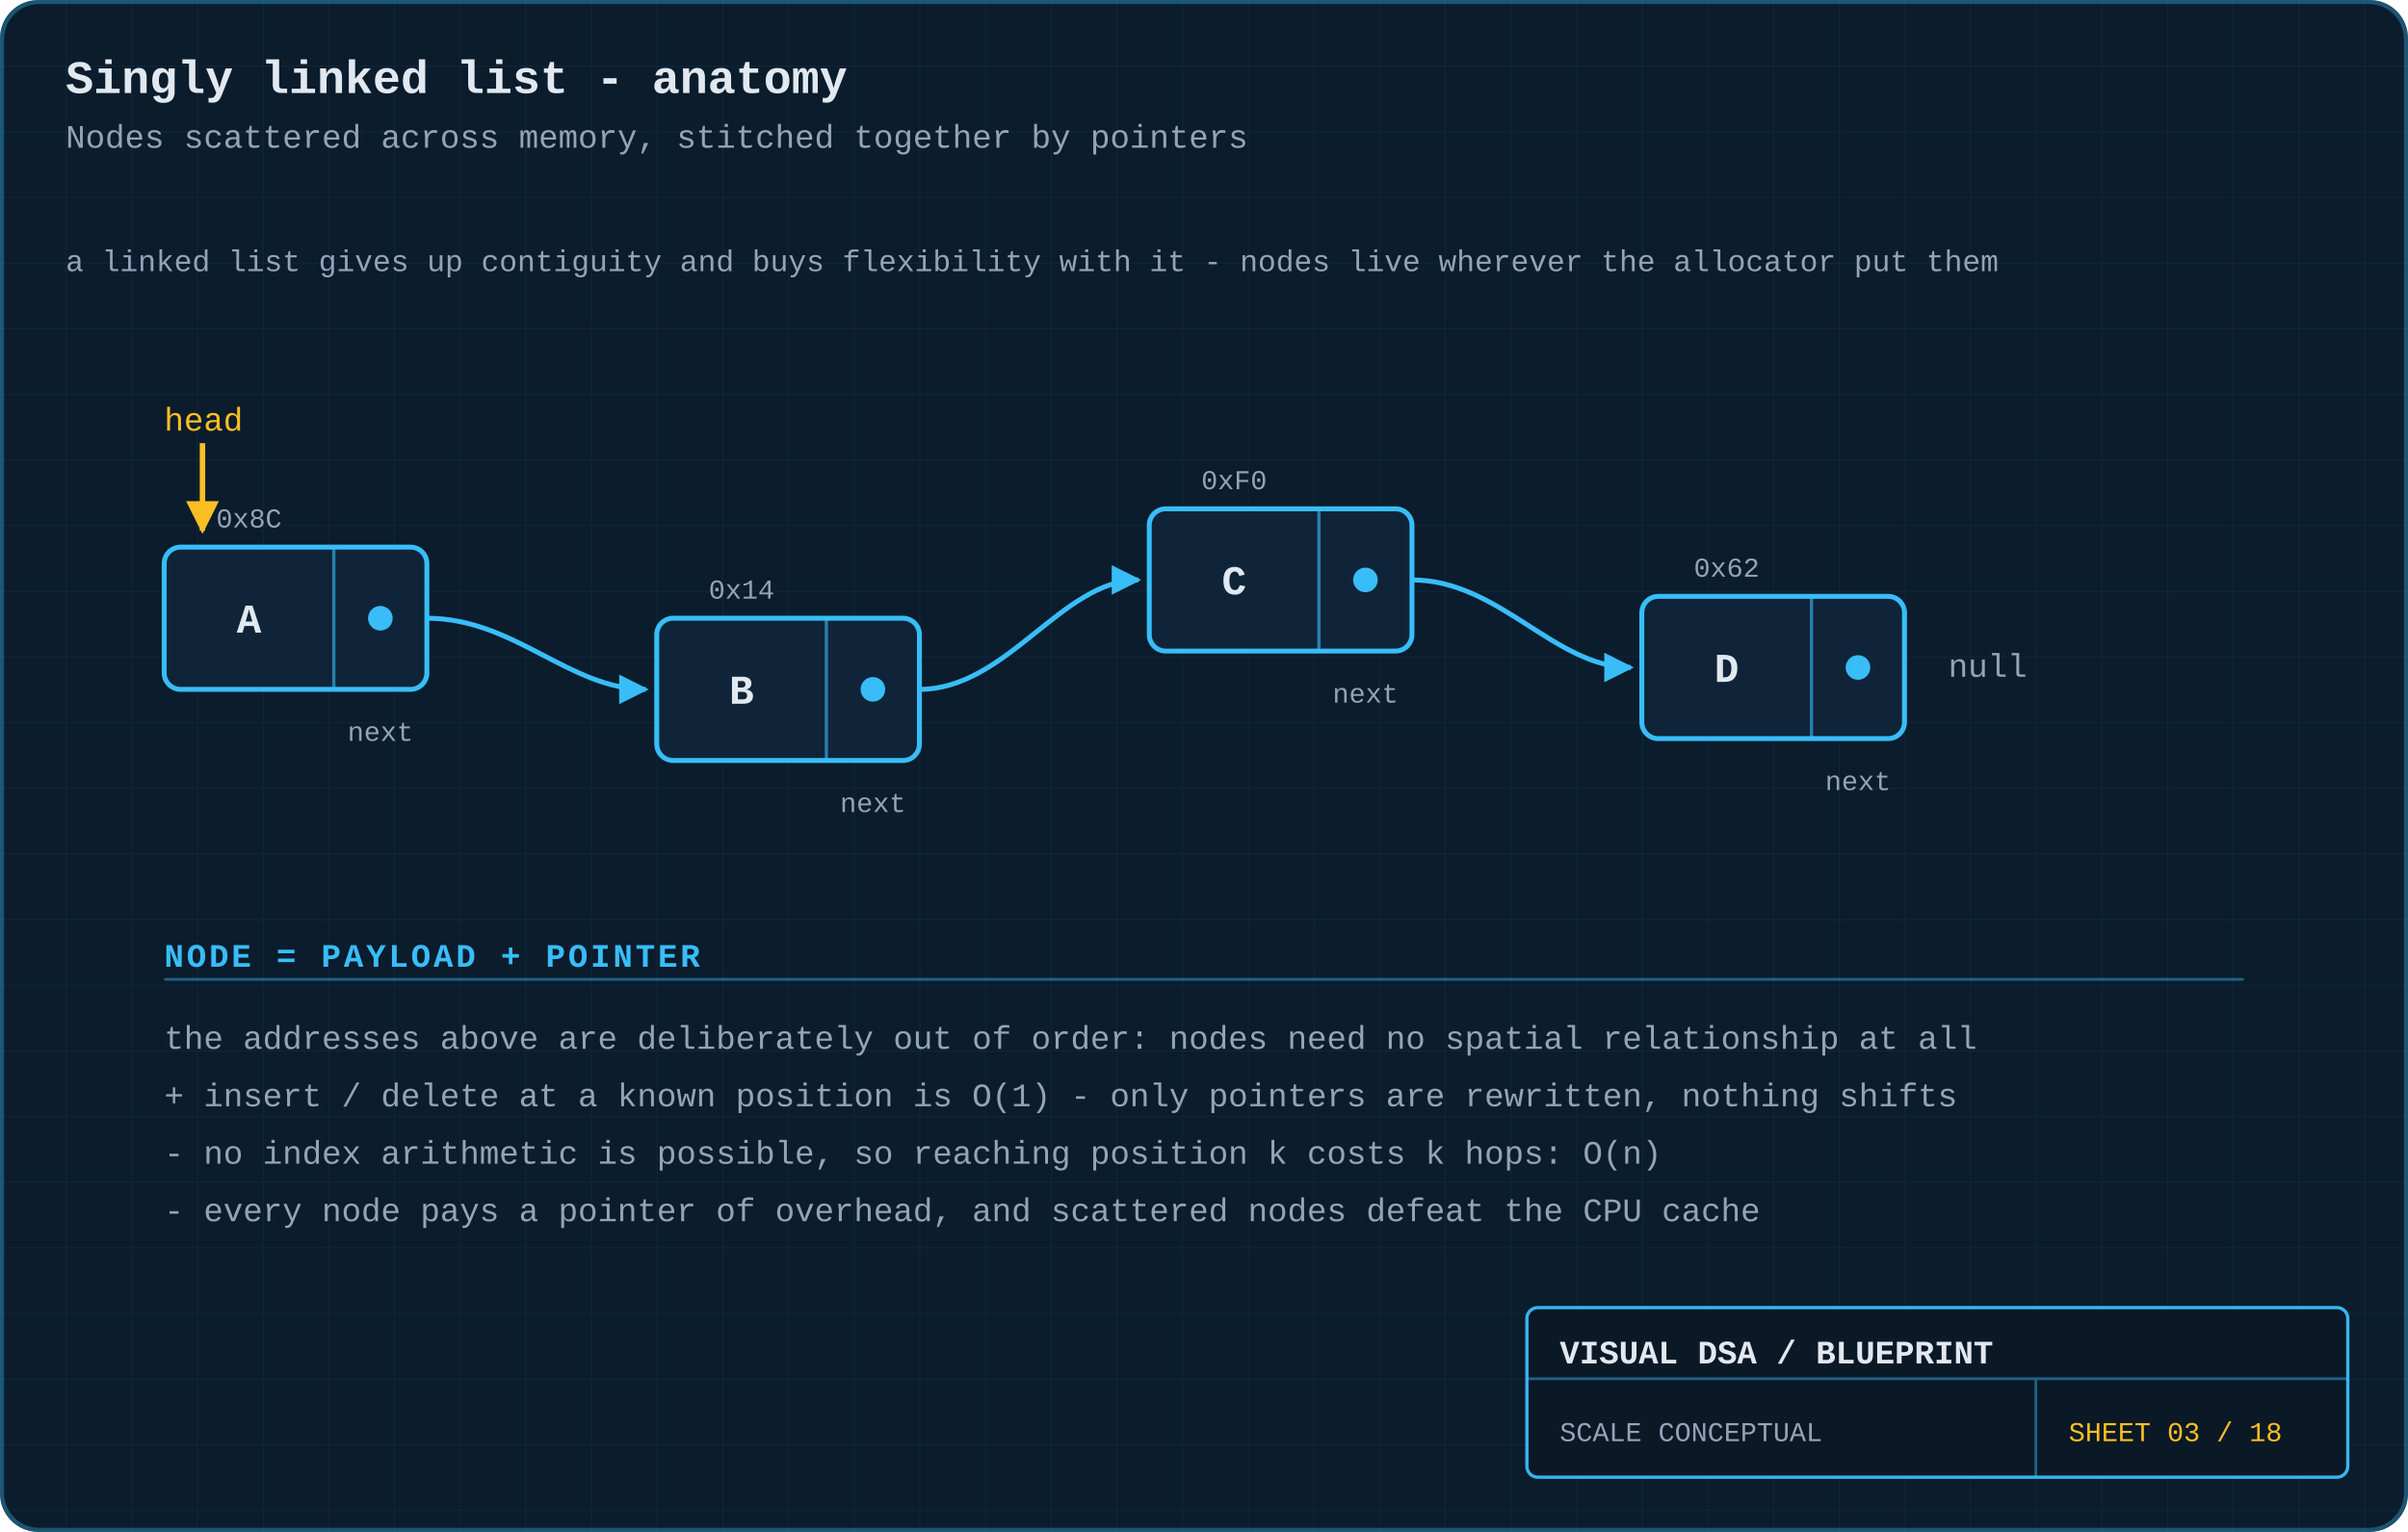
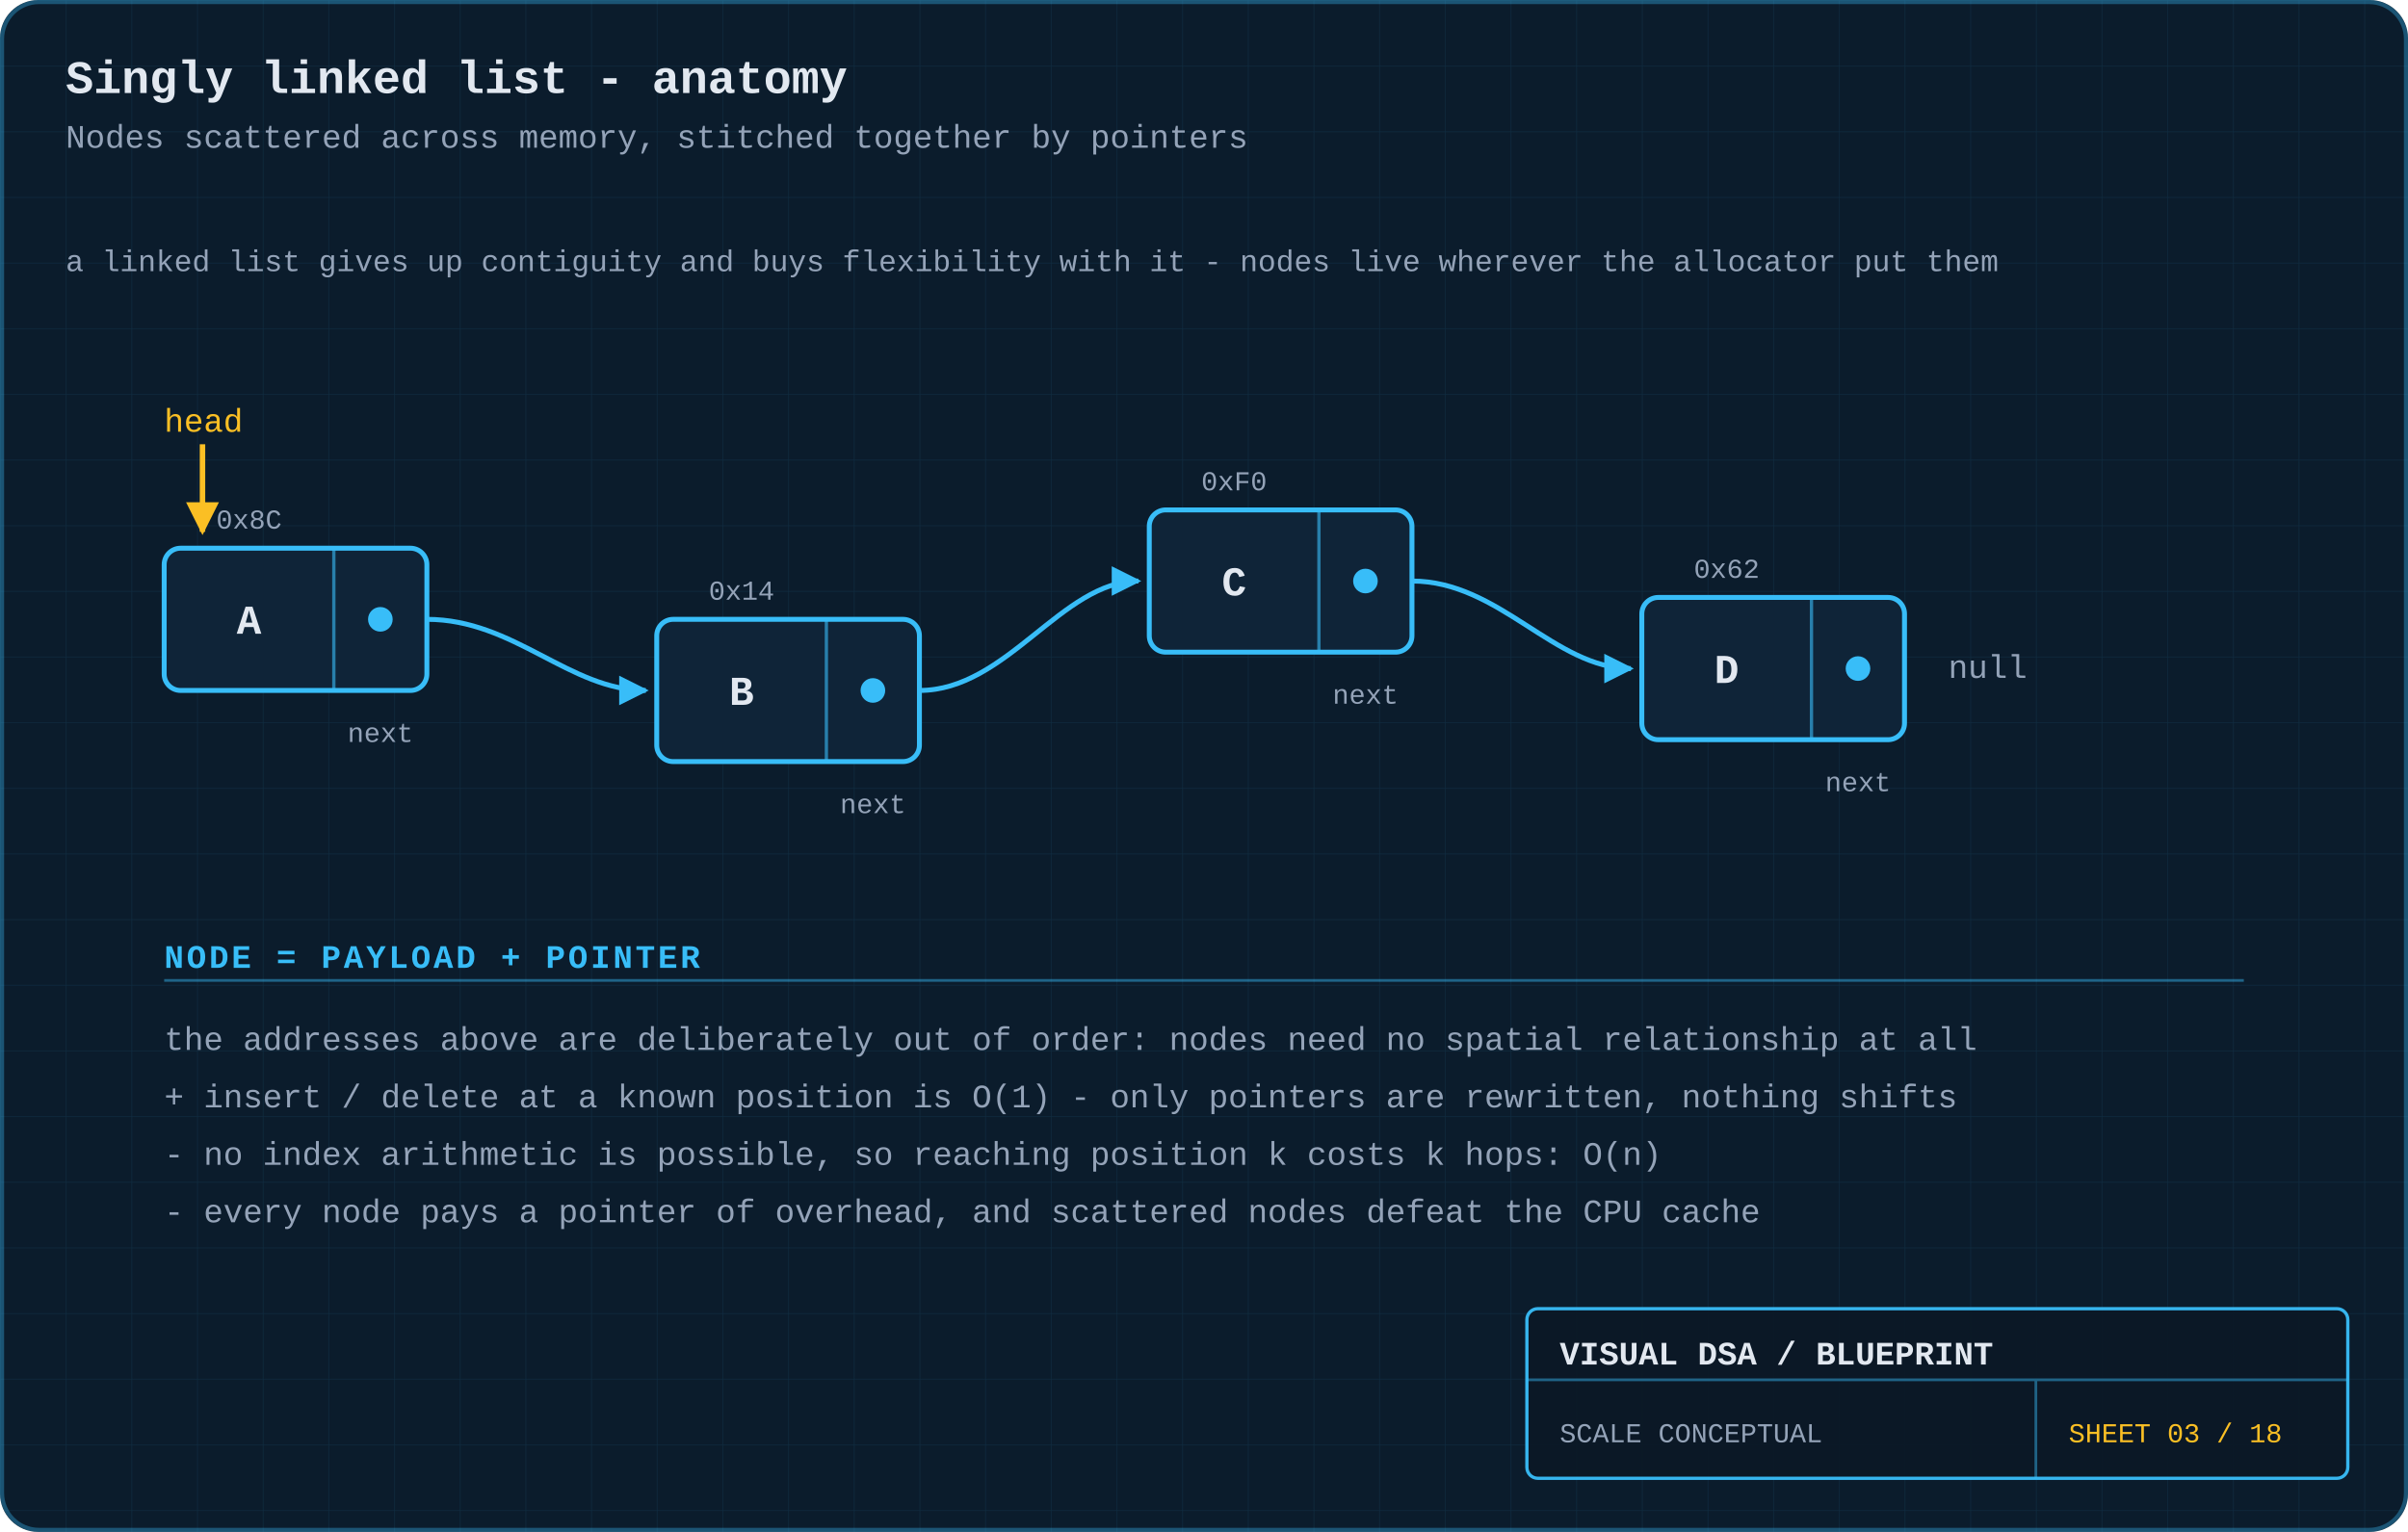
<svg xmlns="http://www.w3.org/2000/svg" viewBox="0 0 880 560" width="880" height="560" role="img" aria-label="Singly linked list - anatomy">
  <defs>
    <pattern id="g" width="24" height="24" patternUnits="userSpaceOnUse">
      <path d="M24 0H0V24" fill="none" stroke="#38bdf8" stroke-width="0.5" opacity="0.09" />
    </pattern>
    <marker id="ar" viewBox="0 0 10 10" refX="9" refY="5" markerWidth="6" markerHeight="6" orient="auto-start-reverse">
      <path d="M0 0 L10 5 L0 10 z" fill="#38bdf8" />
    </marker>
    <marker id="ara" viewBox="0 0 10 10" refX="9" refY="5" markerWidth="6" markerHeight="6" orient="auto-start-reverse">
      <path d="M0 0 L10 5 L0 10 z" fill="#fbbf24" />
    </marker>
    <marker id="arg" viewBox="0 0 10 10" refX="9" refY="5" markerWidth="6" markerHeight="6" orient="auto-start-reverse">
      <path d="M0 0 L10 5 L0 10 z" fill="#34d399" />
    </marker>
  </defs>
  <style>
  text{font-family:ui-monospace, SFMono-Regular, Menlo, Consolas, 'Liberation Mono', monospace;dominant-baseline:middle}
  .title{fill:#e2e8f0;font-size:17px;font-weight:700;dominant-baseline:auto}
  .sub{fill:#94a3b8;font-size:12px;dominant-baseline:auto}
  .lbl{fill:#94a3b8;font-size:11px;text-anchor:middle}
  .lbl-l{fill:#94a3b8;font-size:11px}
  .val{fill:#e2e8f0;font-size:16px;text-anchor:middle;font-weight:600}
  .idx{fill:#64748b;font-size:10px;text-anchor:middle}
  .cell{fill:#0f2438;stroke:#38bdf8;stroke-width:1.5;rx:4}
  .step{fill:#fbbf24;font-size:12px;font-weight:700}
  .edge{stroke:#38bdf8;stroke-width:1.6;fill:none}

  </style>
  <rect x="0" y="0" width="880" height="560" rx="14" fill="#0b1c2c" />
  <rect x="0" y="0" width="880" height="560" rx="14" fill="url(#g)" />
  <rect x="0.75" y="0.75" width="878.5" height="558.5" rx="13.5" fill="none" stroke="#38bdf8" stroke-width="1.5" opacity="0.35" />
  <text class="title" x="24" y="34">Singly linked list - anatomy</text>
  <text class="sub" x="24" y="54">Nodes scattered across memory, stitched together by pointers</text>
-   <text class="lbl-l" x="24" y="96">a linked list gives up contiguity and buys flexibility with it - nodes live wherever the allocator put them</text>
-   <rect x="60" y="200" width="96" height="52" rx="6" fill="#0f2438" stroke="#38bdf8" stroke-width="1.8" />
-   <line x1="122" y1="200" x2="122" y2="252" stroke="#38bdf8" stroke-width="1.2" opacity="0.6" />
-   <text x="91" y="227" font-size="15" font-weight="600" fill="#e2e8f0" text-anchor="middle" dominant-baseline="middle">A</text>
-   <circle cx="139" cy="226" r="4.5" fill="#38bdf8" />
-   <text x="91" y="190" font-size="10" fill="#94a3b8" text-anchor="middle">0x8C</text>
-   <text x="139" y="268" font-size="10" fill="#94a3b8" text-anchor="middle">next</text>
-   <path d="M156 226 C 188 226, 208 252, 236 252" stroke="#38bdf8" stroke-width="1.8" fill="none" marker-end="url(#ar)" />
-   <rect x="240" y="226" width="96" height="52" rx="6" fill="#0f2438" stroke="#38bdf8" stroke-width="1.8" />
-   <line x1="302" y1="226" x2="302" y2="278" stroke="#38bdf8" stroke-width="1.2" opacity="0.6" />
-   <text x="271" y="253" font-size="15" font-weight="600" fill="#e2e8f0" text-anchor="middle" dominant-baseline="middle">B</text>
-   <circle cx="319" cy="252" r="4.5" fill="#38bdf8" />
-   <text x="271" y="216" font-size="10" fill="#94a3b8" text-anchor="middle">0x14</text>
-   <text x="319" y="294" font-size="10" fill="#94a3b8" text-anchor="middle">next</text>
-   <path d="M336 252 C 368 252, 388 212, 416 212" stroke="#38bdf8" stroke-width="1.8" fill="none" marker-end="url(#ar)" />
-   <rect x="420" y="186" width="96" height="52" rx="6" fill="#0f2438" stroke="#38bdf8" stroke-width="1.8" />
-   <line x1="482" y1="186" x2="482" y2="238" stroke="#38bdf8" stroke-width="1.2" opacity="0.6" />
-   <text x="451" y="213" font-size="15" font-weight="600" fill="#e2e8f0" text-anchor="middle" dominant-baseline="middle">C</text>
-   <circle cx="499" cy="212" r="4.5" fill="#38bdf8" />
-   <text x="451" y="176" font-size="10" fill="#94a3b8" text-anchor="middle">0xF0</text>
-   <text x="499" y="254" font-size="10" fill="#94a3b8" text-anchor="middle">next</text>
-   <path d="M516 212 C 548 212, 568 244, 596 244" stroke="#38bdf8" stroke-width="1.8" fill="none" marker-end="url(#ar)" />
-   <rect x="600" y="218" width="96" height="52" rx="6" fill="#0f2438" stroke="#38bdf8" stroke-width="1.8" />
-   <line x1="662" y1="218" x2="662" y2="270" stroke="#38bdf8" stroke-width="1.2" opacity="0.6" />
-   <text x="631" y="245" font-size="15" font-weight="600" fill="#e2e8f0" text-anchor="middle" dominant-baseline="middle">D</text>
-   <circle cx="679" cy="244" r="4.5" fill="#38bdf8" />
-   <text x="631" y="208" font-size="10" fill="#94a3b8" text-anchor="middle">0x62</text>
-   <text x="679" y="286" font-size="10" fill="#94a3b8" text-anchor="middle">next</text>
-   <text x="712" y="244" font-size="12" fill="#94a3b8">null</text>
-   <text x="60" y="154" font-size="12" fill="#fbbf24">head</text>
-   <path d="M74 162 L74 194" stroke="#fbbf24" stroke-width="2" fill="none" marker-end="url(#ara)" />
-   <text x="60" y="350" font-size="12" font-weight="700" fill="#38bdf8" letter-spacing="1">NODE = PAYLOAD + POINTER</text>
-   <path d="M60 358 L820 358" stroke="#38bdf8" stroke-width="1" opacity="0.45" />
-   <text x="60" y="380" font-size="12" fill="#94a3b8">the addresses above are deliberately out of order: nodes need no spatial relationship at all</text>
-   <text x="60" y="401" font-size="12" fill="#94a3b8">+ insert / delete at a known position is O(1) - only pointers are rewritten, nothing shifts</text>
-   <text x="60" y="422" font-size="12" fill="#94a3b8">- no index arithmetic is possible, so reaching position k costs k hops: O(n)</text>
-   <text x="60" y="443" font-size="12" fill="#94a3b8">- every node pays a pointer of overhead, and scattered nodes defeat the CPU cache</text>
-   <rect x="558" y="478" width="300" height="62" rx="4" fill="#0a1826" stroke="#38bdf8" stroke-width="1.2" opacity="0.95" />
-   <path d="M558 504 L858 504 M744 504 L744 540" stroke="#38bdf8" stroke-width="1" opacity="0.45" />
-   <text x="570" y="495" font-size="12" font-weight="700" fill="#e2e8f0">VISUAL DSA / BLUEPRINT</text>
-   <text x="570" y="524" font-size="10" fill="#94a3b8">SCALE CONCEPTUAL</text>
-   <text x="756" y="524" font-size="10" fill="#fbbf24">SHEET 03 / 18</text>
+   <text class="lbl-l hdrline" x="24" y="96">a linked list gives up contiguity and buys flexibility with it - nodes live wherever the allocator put them</text>
+   <g transform="translate(0,0.4)">
+     <rect x="60" y="200" width="96" height="52" rx="6" fill="#0f2438" stroke="#38bdf8" stroke-width="1.8" />
+     <line x1="122" y1="200" x2="122" y2="252" stroke="#38bdf8" stroke-width="1.2" opacity="0.6" />
+     <text x="91" y="227" font-size="15" font-weight="600" fill="#e2e8f0" text-anchor="middle" dominant-baseline="middle">A</text>
+     <circle cx="139" cy="226" r="4.5" fill="#38bdf8" />
+     <text x="91" y="190" font-size="10" fill="#94a3b8" text-anchor="middle">0x8C</text>
+     <text x="139" y="268" font-size="10" fill="#94a3b8" text-anchor="middle">next</text>
+     <path d="M156 226 C 188 226, 208 252, 236 252" stroke="#38bdf8" stroke-width="1.8" fill="none" marker-end="url(#ar)" />
+     <rect x="240" y="226" width="96" height="52" rx="6" fill="#0f2438" stroke="#38bdf8" stroke-width="1.8" />
+     <line x1="302" y1="226" x2="302" y2="278" stroke="#38bdf8" stroke-width="1.2" opacity="0.6" />
+     <text x="271" y="253" font-size="15" font-weight="600" fill="#e2e8f0" text-anchor="middle" dominant-baseline="middle">B</text>
+     <circle cx="319" cy="252" r="4.5" fill="#38bdf8" />
+     <text x="271" y="216" font-size="10" fill="#94a3b8" text-anchor="middle">0x14</text>
+     <text x="319" y="294" font-size="10" fill="#94a3b8" text-anchor="middle">next</text>
+     <path d="M336 252 C 368 252, 388 212, 416 212" stroke="#38bdf8" stroke-width="1.8" fill="none" marker-end="url(#ar)" />
+     <rect x="420" y="186" width="96" height="52" rx="6" fill="#0f2438" stroke="#38bdf8" stroke-width="1.8" />
+     <line x1="482" y1="186" x2="482" y2="238" stroke="#38bdf8" stroke-width="1.2" opacity="0.6" />
+     <text x="451" y="213" font-size="15" font-weight="600" fill="#e2e8f0" text-anchor="middle" dominant-baseline="middle">C</text>
+     <circle cx="499" cy="212" r="4.5" fill="#38bdf8" />
+     <text x="451" y="176" font-size="10" fill="#94a3b8" text-anchor="middle">0xF0</text>
+     <text x="499" y="254" font-size="10" fill="#94a3b8" text-anchor="middle">next</text>
+     <path d="M516 212 C 548 212, 568 244, 596 244" stroke="#38bdf8" stroke-width="1.8" fill="none" marker-end="url(#ar)" />
+     <rect x="600" y="218" width="96" height="52" rx="6" fill="#0f2438" stroke="#38bdf8" stroke-width="1.8" />
+     <line x1="662" y1="218" x2="662" y2="270" stroke="#38bdf8" stroke-width="1.2" opacity="0.6" />
+     <text x="631" y="245" font-size="15" font-weight="600" fill="#e2e8f0" text-anchor="middle" dominant-baseline="middle">D</text>
+     <circle cx="679" cy="244" r="4.5" fill="#38bdf8" />
+     <text x="631" y="208" font-size="10" fill="#94a3b8" text-anchor="middle">0x62</text>
+     <text x="679" y="286" font-size="10" fill="#94a3b8" text-anchor="middle">next</text>
+     <text x="712" y="244" font-size="12" fill="#94a3b8">null</text>
+     <text x="60" y="154" font-size="12" fill="#fbbf24">head</text>
+     <path d="M74 162 L74 194" stroke="#fbbf24" stroke-width="2" fill="none" marker-end="url(#ara)" />
+     <text x="60" y="350" font-size="12" font-weight="700" fill="#38bdf8" letter-spacing="1">NODE = PAYLOAD + POINTER</text>
+     <path d="M60 358 L820 358" stroke="#38bdf8" stroke-width="1" opacity="0.45" />
+     <text x="60" y="380" font-size="12" fill="#94a3b8">the addresses above are deliberately out of order: nodes need no spatial relationship at all</text>
+     <text x="60" y="401" font-size="12" fill="#94a3b8">+ insert / delete at a known position is O(1) - only pointers are rewritten, nothing shifts</text>
+     <text x="60" y="422" font-size="12" fill="#94a3b8">- no index arithmetic is possible, so reaching position k costs k hops: O(n)</text>
+     <text x="60" y="443" font-size="12" fill="#94a3b8">- every node pays a pointer of overhead, and scattered nodes defeat the CPU cache</text>
+     <rect x="558" y="478" width="300" height="62" rx="4" fill="#0a1826" stroke="#38bdf8" stroke-width="1.2" opacity="0.95" />
+     <path d="M558 504 L858 504 M744 504 L744 540" stroke="#38bdf8" stroke-width="1" opacity="0.45" />
+     <text x="570" y="495" font-size="12" font-weight="700" fill="#e2e8f0">VISUAL DSA / BLUEPRINT</text>
+     <text x="570" y="524" font-size="10" fill="#94a3b8">SCALE CONCEPTUAL</text>
+     <text x="756" y="524" font-size="10" fill="#fbbf24">SHEET 03 / 18</text>
+   </g>
</svg>
